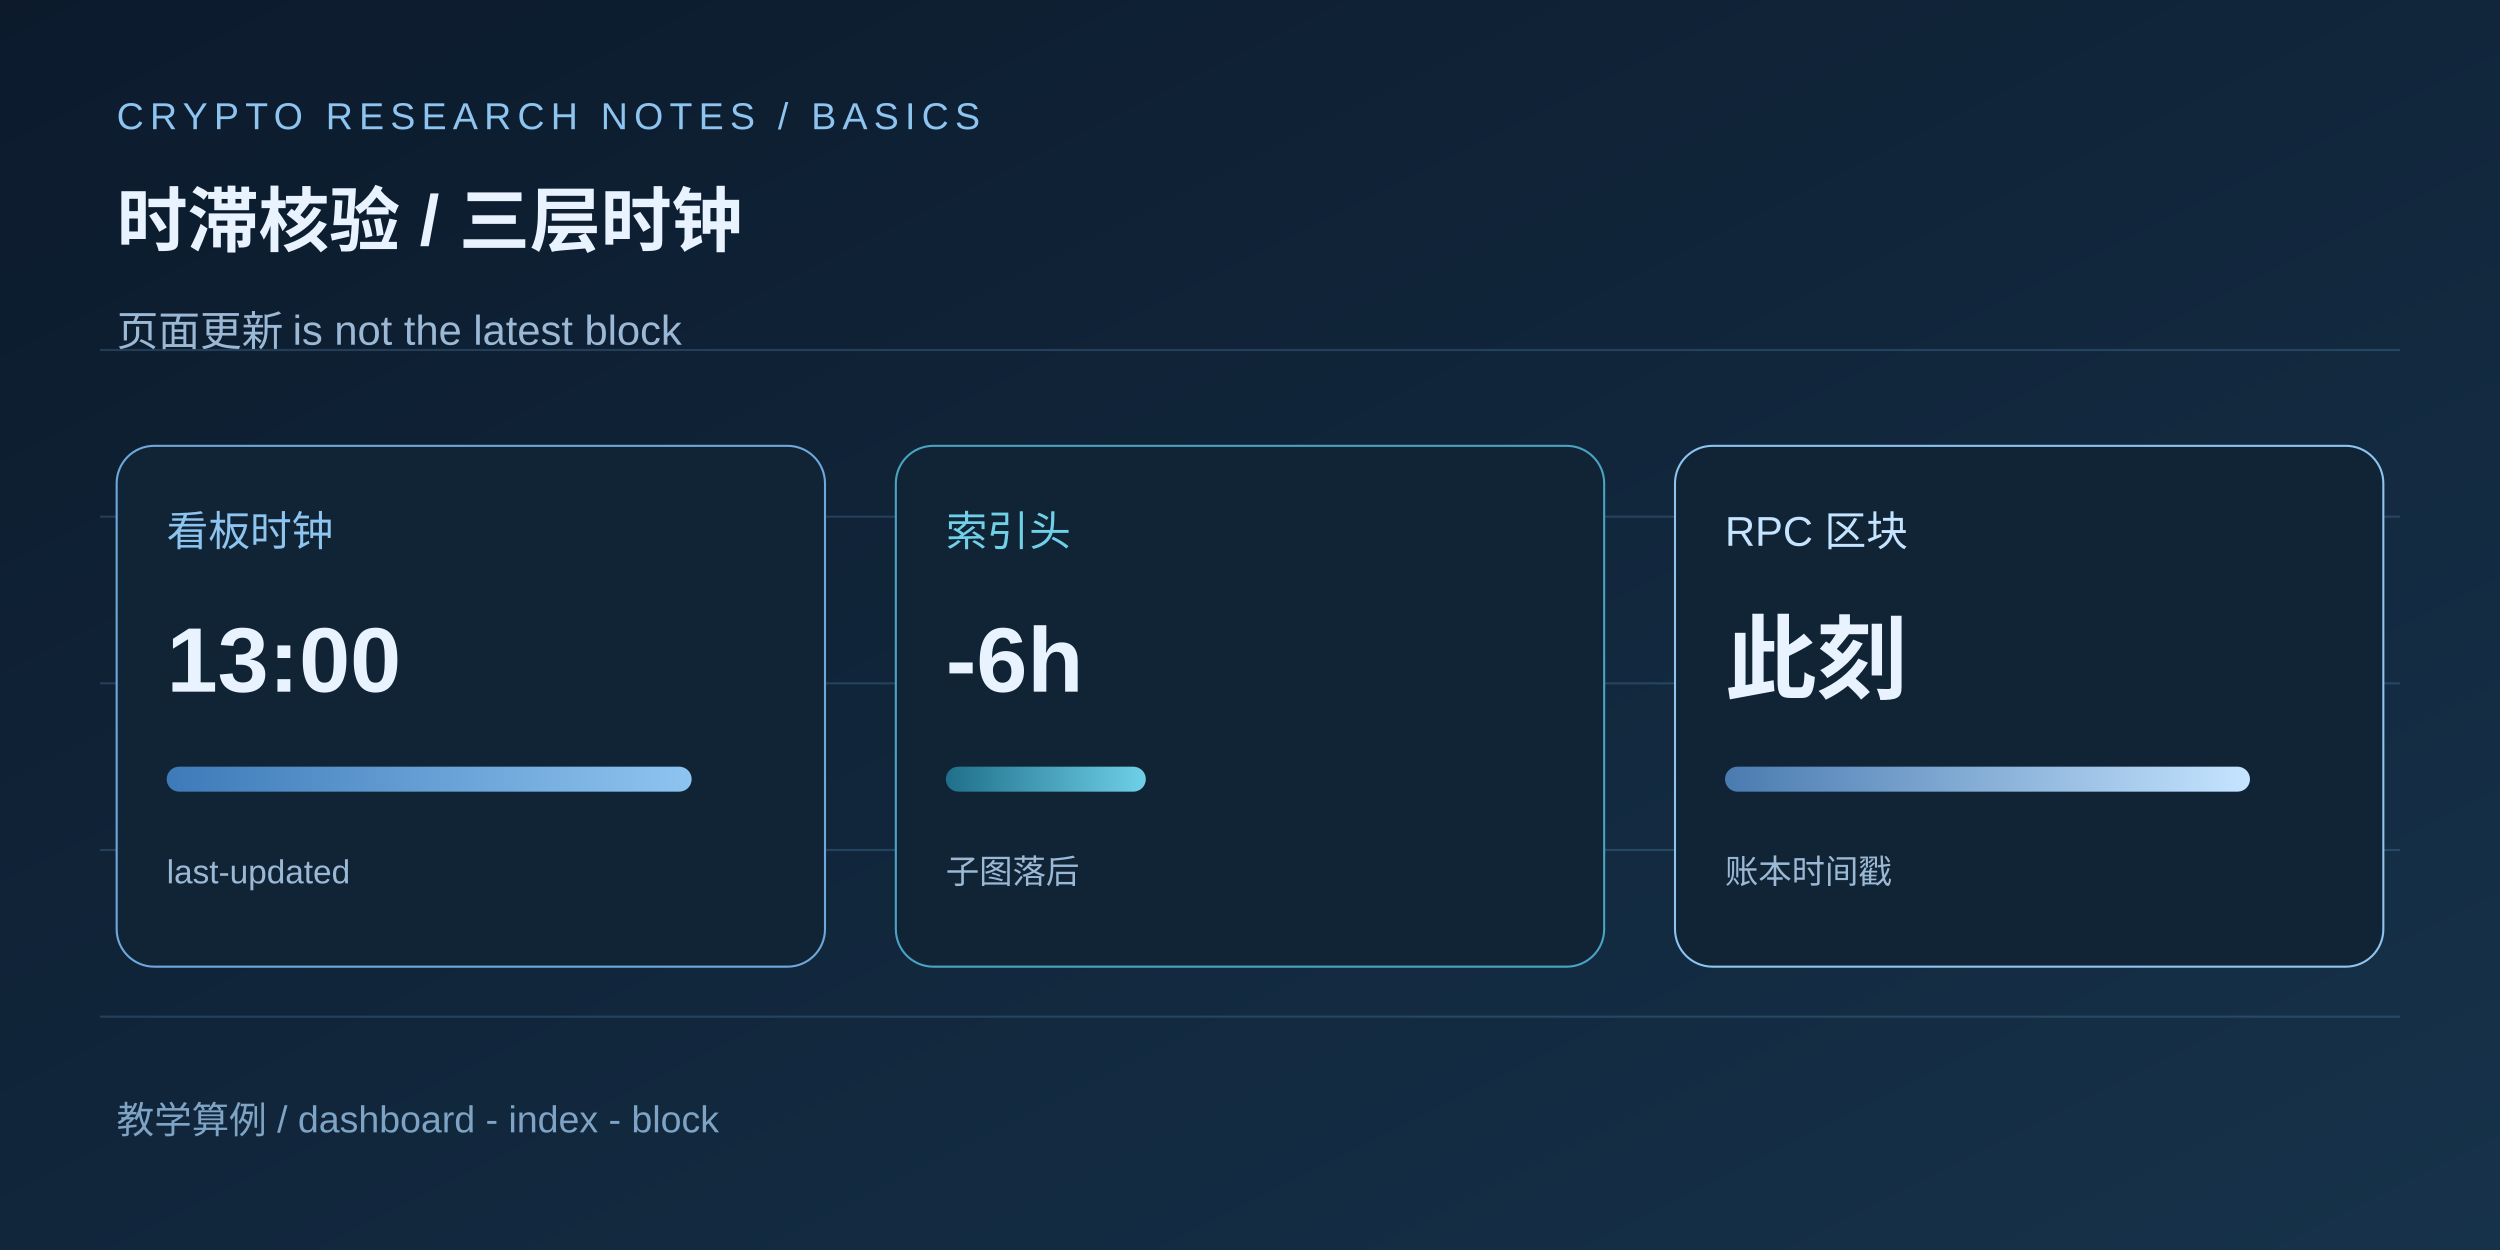
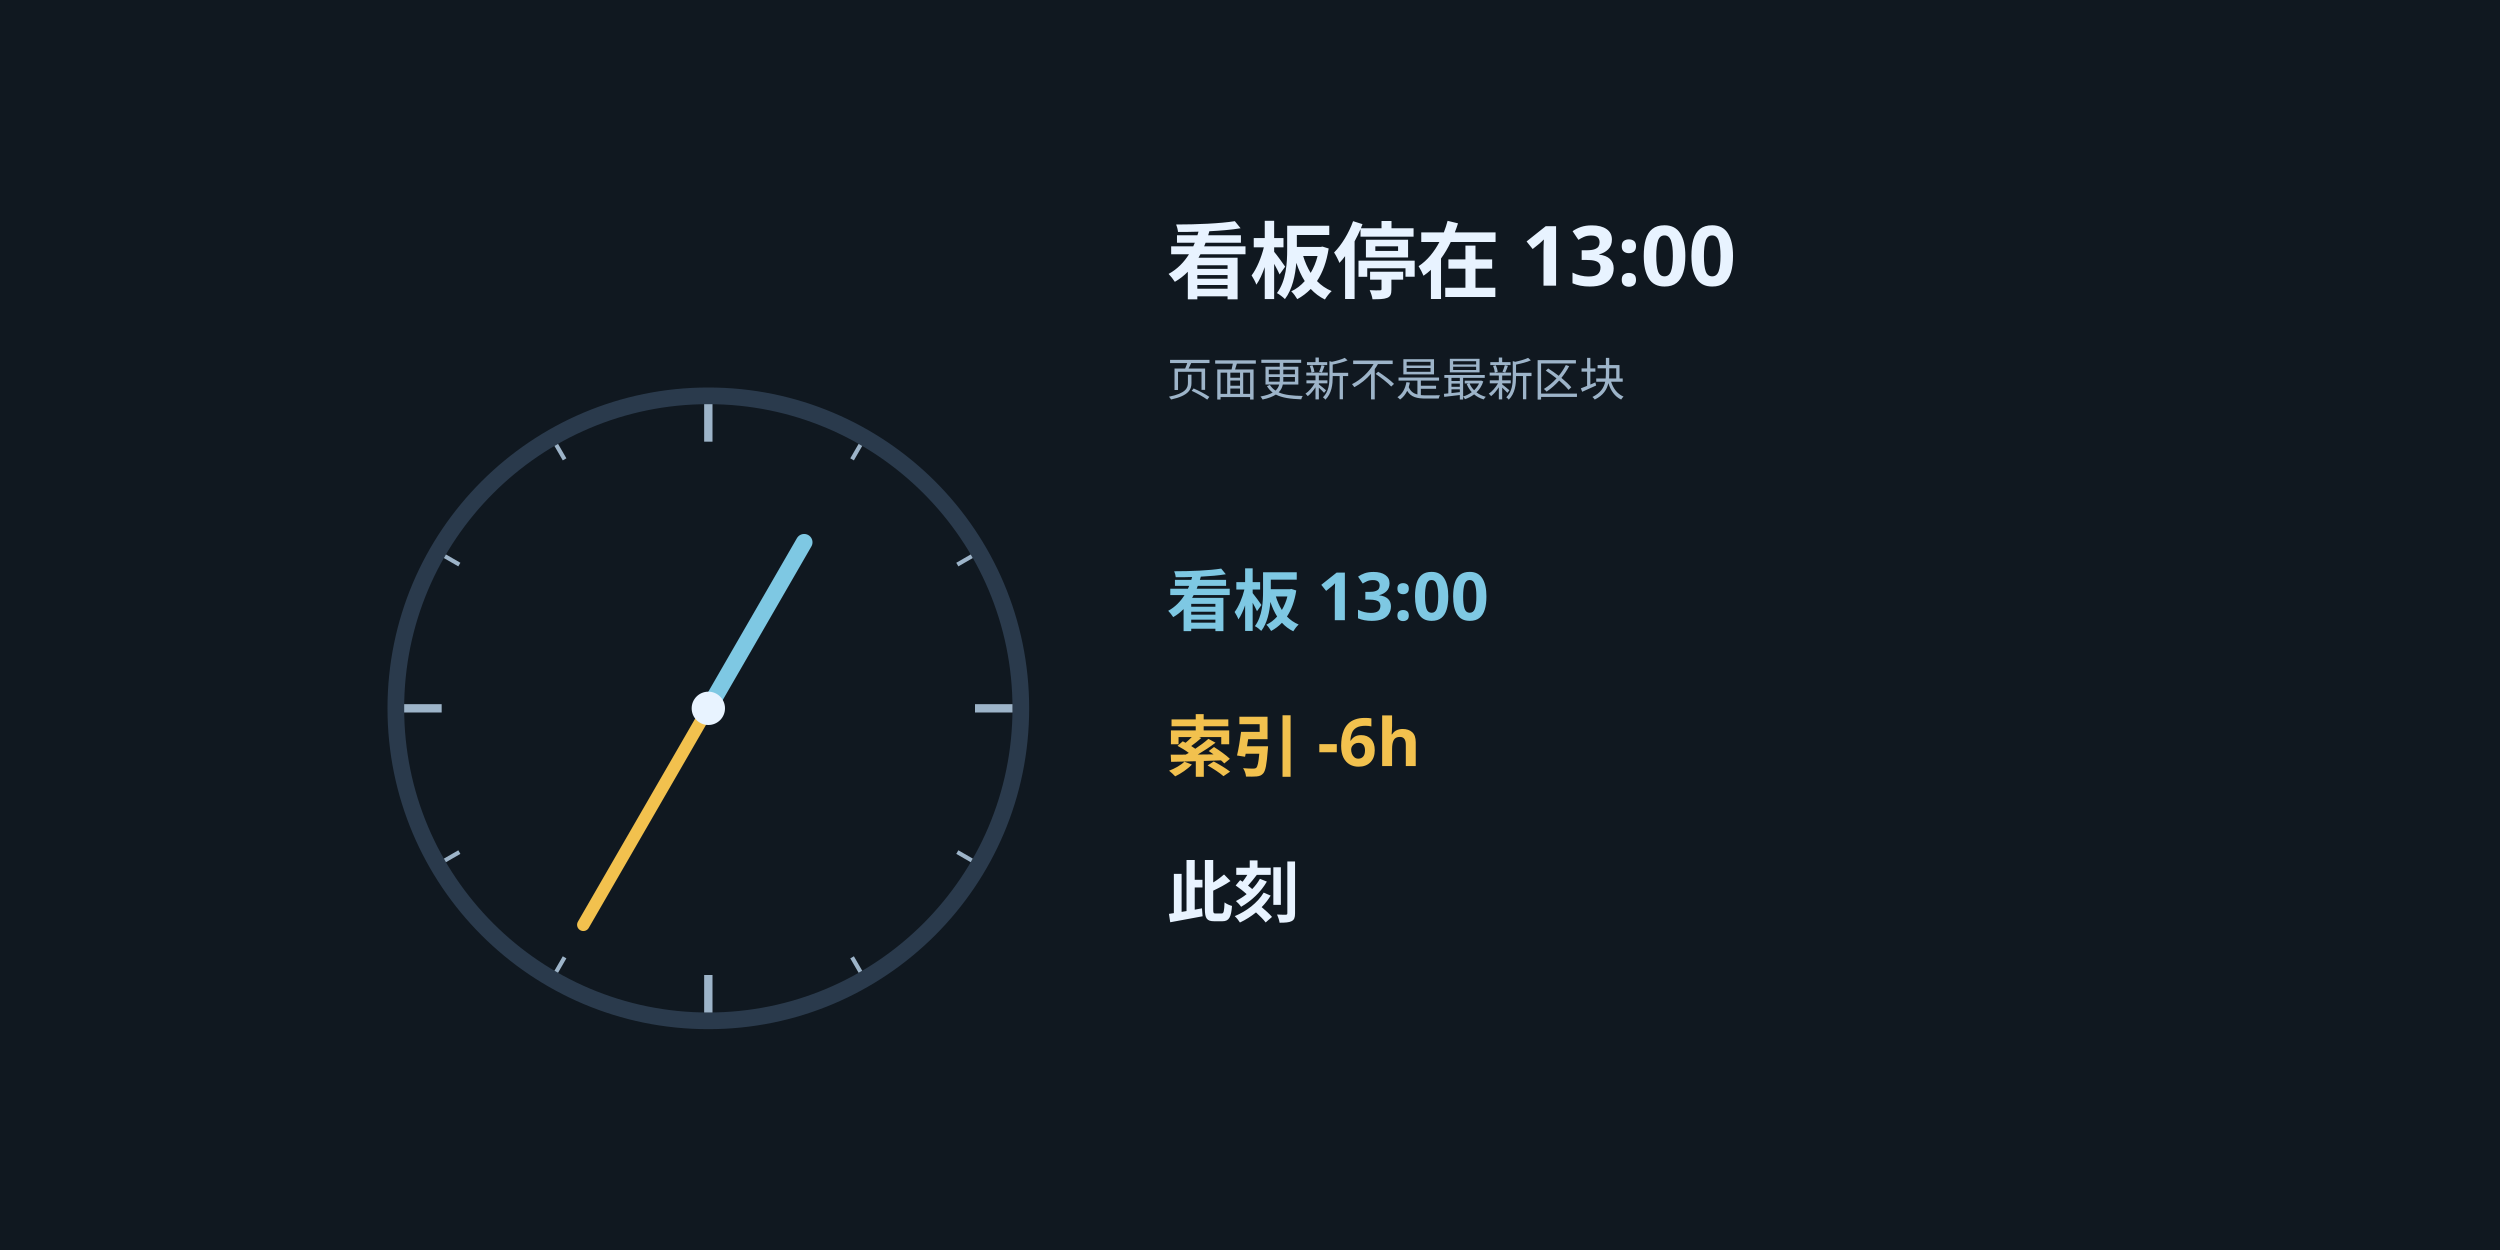
- <svg xmlns="http://www.w3.org/2000/svg" width="1200" height="600" viewBox="0 0 1200 600" role="img" aria-label="zh-cover">
-   <defs>
-     <linearGradient id="bg" x1="0" y1="0" x2="1" y2="1">
-       <stop offset="0" stop-color="#0c1a2c" />
-       <stop offset="1" stop-color="#16324a" />
-     </linearGradient>
-     <linearGradient id="barDash" x1="0" y1="0" x2="1" y2="0">
-       <stop offset="0" stop-color="#3d7ab8" />
-       <stop offset="1" stop-color="#8ec4f0" />
-     </linearGradient>
-     <linearGradient id="barIdx" x1="0" y1="0" x2="1" y2="0">
-       <stop offset="0" stop-color="#1f6f8a" />
-       <stop offset="1" stop-color="#6fd0e8" />
-     </linearGradient>
-     <linearGradient id="barRpc" x1="0" y1="0" x2="1" y2="0">
-       <stop offset="0" stop-color="#4a7bb0" />
-       <stop offset="1" stop-color="#c5e4ff" />
-     </linearGradient>
-   </defs>
-   <rect width="1200" height="600" fill="url(#bg)" />
-   <g fill="none" stroke="#6fa8dc" opacity=".22">
-     <path d="M48 168H1152" />
-     <path d="M48 248H1152" />
-     <path d="M48 328H1152" />
-     <path d="M48 408H1152" />
-     <path d="M48 488H1152" />
-   </g>
-   <g font-family="Microsoft YaHei,Segoe UI,Arial,sans-serif">
-     <text x="56" y="62" fill="#8ec4f0" font-size="18" letter-spacing="3">CRYPTO RESEARCH NOTES / BASICS</text>
-     <text x="56" y="118" fill="#e8f3ff" font-size="34" font-weight="700">时滞核验 / 三层时钟</text>
-     <text x="56" y="166" fill="#9bb8d4" font-size="20">页面更新 is not the latest block</text>
-     <rect x="56" y="214" width="340" height="250" rx="18" fill="#102436" stroke="#6fa8dc" />
-     <text x="80" y="262" fill="#8ec4f0" font-size="20">看板时钟</text>
-     <text x="80" y="332" fill="#e8f3ff" font-size="44" font-weight="700">13:00</text>
-     <rect x="80" y="368" width="252" height="12" rx="6" fill="url(#barDash)" />
-     <text x="80" y="424" fill="#9bb8d4" font-size="16">last-updated</text>
-     <rect x="430" y="214" width="340" height="250" rx="18" fill="#102436" stroke="#4aa3c2" />
-     <text x="454" y="262" fill="#6fd0e8" font-size="20">索引头</text>
-     <text x="454" y="332" fill="#e8f3ff" font-size="44" font-weight="700">-6h</text>
-     <rect x="454" y="368" width="96" height="12" rx="6" fill="url(#barIdx)" />
-     <text x="454" y="424" fill="#9bb8d4" font-size="16">子图落后</text>
-     <rect x="804" y="214" width="340" height="250" rx="18" fill="#102436" stroke="#8ec4f0" />
-     <text x="828" y="262" fill="#c5e4ff" font-size="20">RPC 区块</text>
-     <text x="828" y="332" fill="#e8f3ff" font-size="44" font-weight="700">此刻</text>
-     <rect x="828" y="368" width="252" height="12" rx="6" fill="url(#barRpc)" />
-     <text x="828" y="424" fill="#9bb8d4" font-size="16">账本时间戳</text>
-     <text x="56" y="544" fill="#7ea3c4" font-size="18">教学算例 / dashboard - index - block</text>
+ <svg xmlns="http://www.w3.org/2000/svg" width="1200" height="600" viewBox="0 0 1200 600">
+   <rect width="1200" height="600" fill="#101820" />
+   <g font-family="Segoe UI, Microsoft YaHei, sans-serif">
+     <text x="560" y="140" fill="#e8f3ff" font-size="40" font-weight="700">看板停在 13:00</text>
+     <text x="560" y="190" fill="#9db4c9" font-size="22">页面更新不是最新区块</text>
+     <circle cx="340" cy="340" r="150" fill="none" stroke="#2a3a4c" stroke-width="8" />
+     <path d="M 340 212 L 340 194" stroke="#9db4c9" stroke-width="4" />
+     <path d="M 409 220.488 L 413 213.56" stroke="#9db4c9" stroke-width="2" />
+     <path d="M 459.512 271 L 466.44 267" stroke="#9db4c9" stroke-width="2" />
+     <path d="M 468 340 L 486 340" stroke="#9db4c9" stroke-width="4" />
+     <path d="M 459.512 409 L 466.44 413" stroke="#9db4c9" stroke-width="2" />
+     <path d="M 409 459.512 L 413 466.44" stroke="#9db4c9" stroke-width="2" />
+     <path d="M 340 468 L 340 486" stroke="#9db4c9" stroke-width="4" />
+     <path d="M 271 459.512 L 267 466.44" stroke="#9db4c9" stroke-width="2" />
+     <path d="M 220.488 409 L 213.56 413" stroke="#9db4c9" stroke-width="2" />
+     <path d="M 212 340 L 194 340" stroke="#9db4c9" stroke-width="4" />
+     <path d="M 220.488 271 L 213.56 267" stroke="#9db4c9" stroke-width="2" />
+     <path d="M 271 220.488 L 267 213.56" stroke="#9db4c9" stroke-width="2" />
+     <path d="M 340 340 L 386.0 260.3" stroke="#7ec8e3" stroke-width="8" stroke-linecap="round" />
+     <path d="M 340 340 L 280.0 443.9" stroke="#f2c14e" stroke-width="6" stroke-linecap="round" />
+     <circle cx="340" cy="340" r="8" fill="#e8f3ff" />
+     <text x="560" y="300" fill="#7ec8e3" font-size="32" font-weight="700">看板  13:00</text>
+     <text x="560" y="370" fill="#f2c14e" font-size="32" font-weight="700">索引 -6h</text>
+     <text x="560" y="440" fill="#e8f3ff" font-size="32" font-weight="700">此刻</text>
  </g>
</svg>
